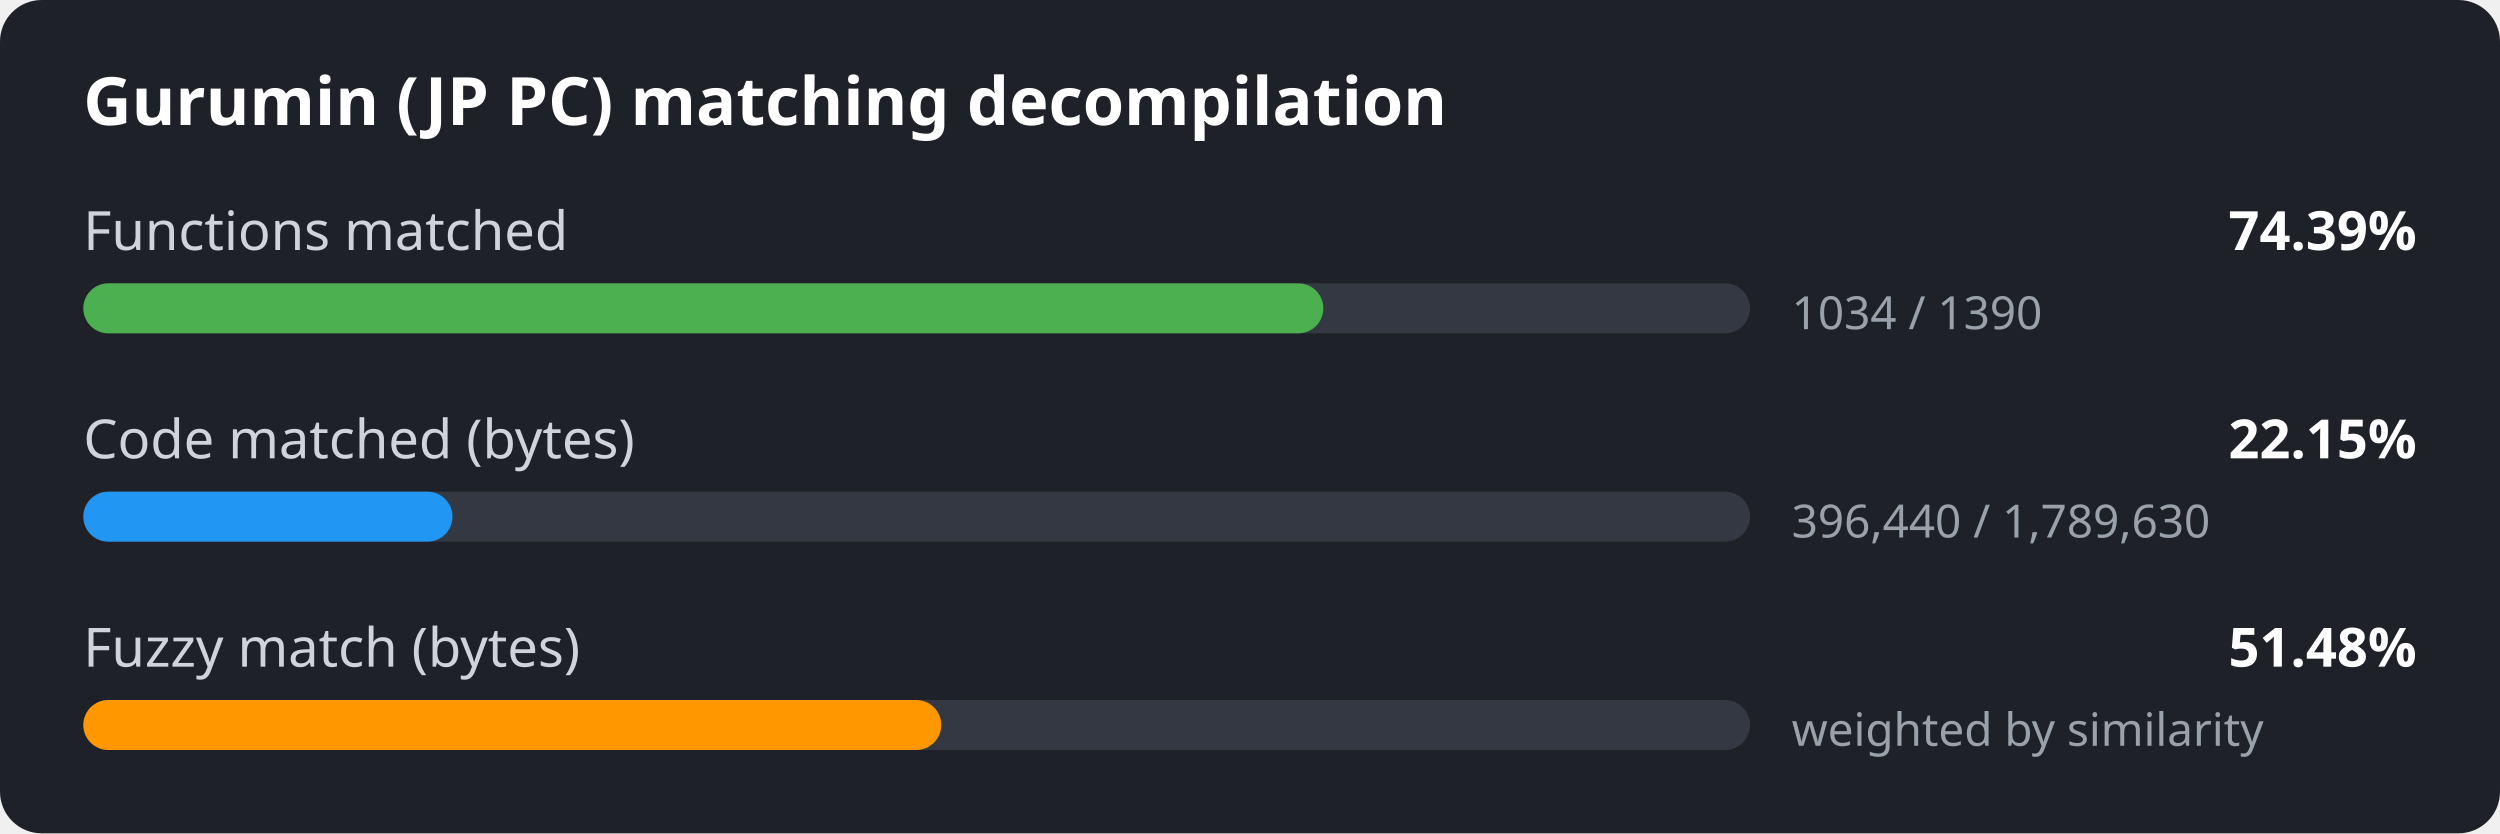
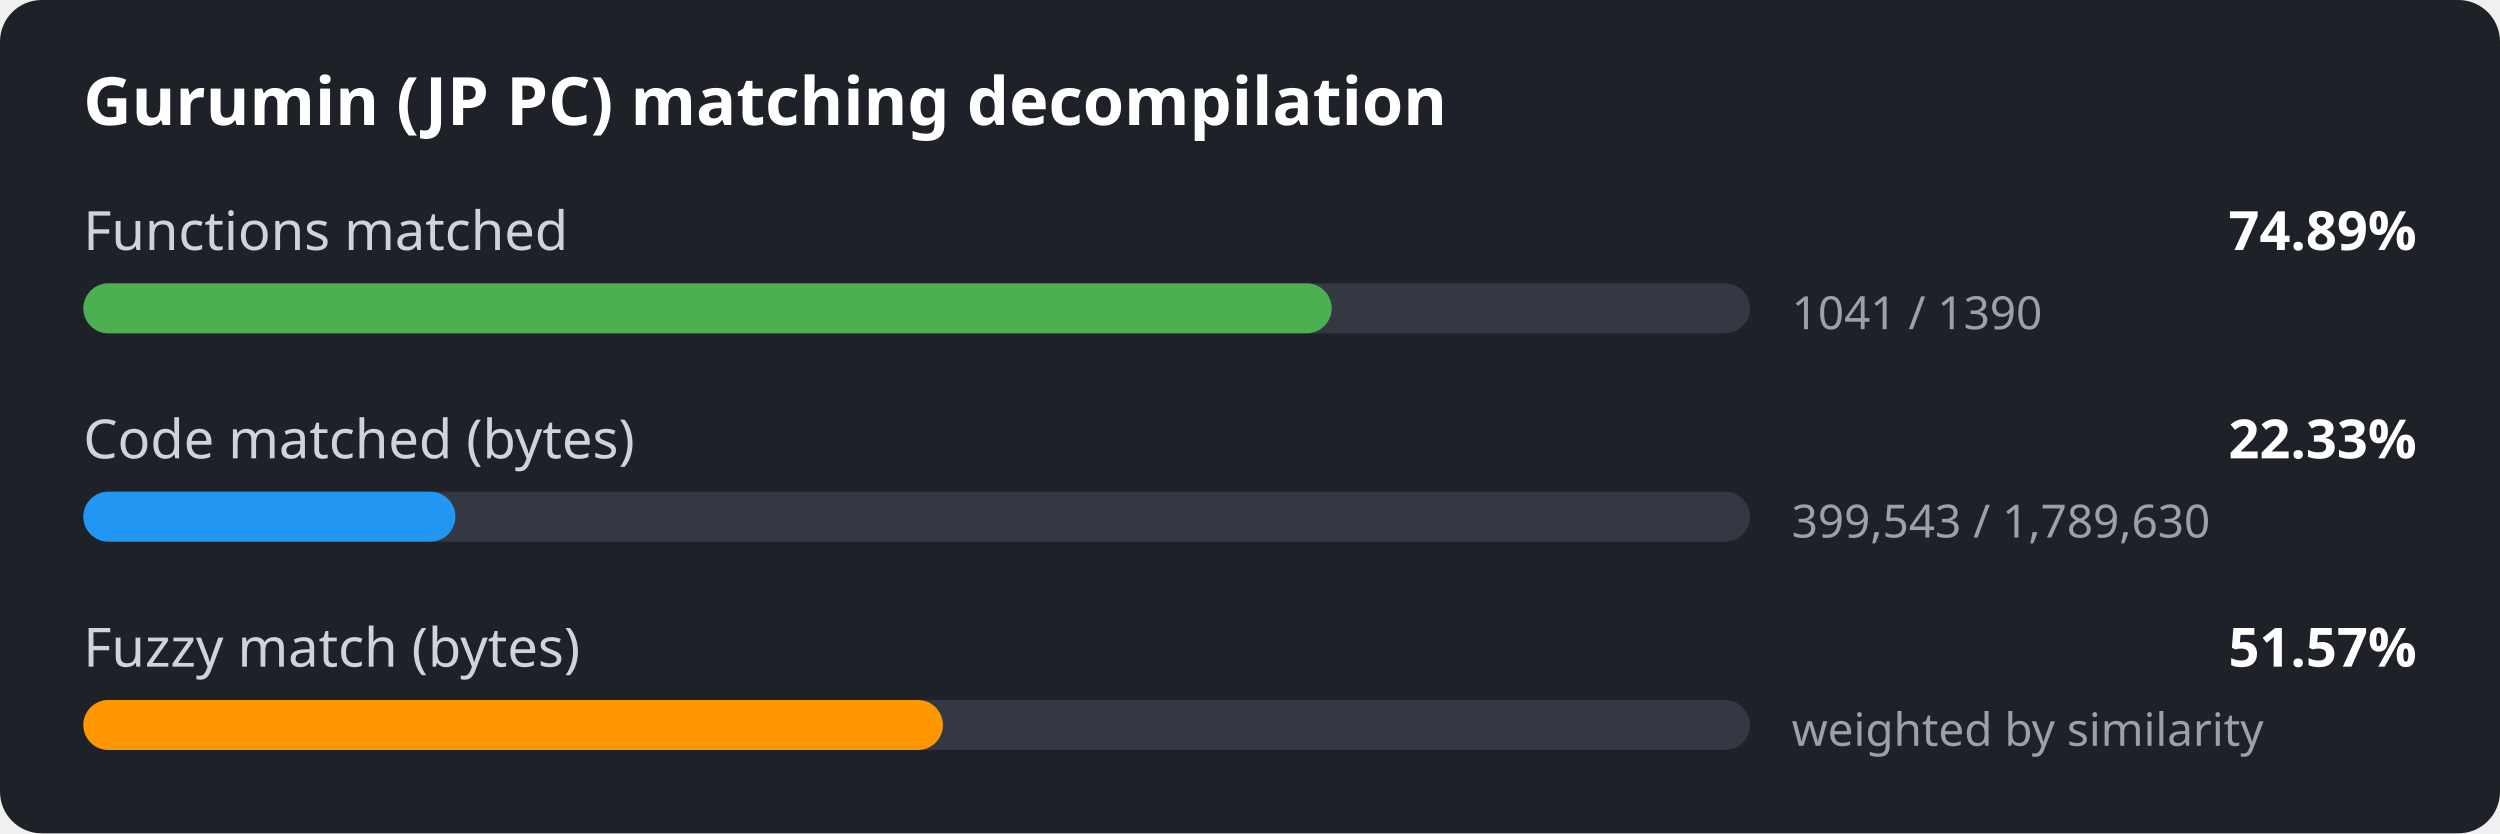
<svg xmlns="http://www.w3.org/2000/svg" width="600" height="200" viewBox="0 0 600 200">
  <style>
.bg { fill: #1e2127; }
.title { font: 600 16px sans-serif; fill: #ffffff; }
.label { font: 13px sans-serif; fill: #d0d4da; }
.value { font: 600 13px sans-serif; fill: #ffffff; }
.detail { font: 11px sans-serif; fill: #9aa1ab; }
.track { fill: #333842; }
</style>
  <rect width="600" height="200" rx="10" class="bg" />
  <text x="20" y="30" class="title">Gurumin (JP PC) matching decompilation</text>
  <text x="20" y="60" class="label">Functions matched</text>
-   <text x="580" y="60" class="value" text-anchor="end">74.39%</text>
+   <text x="580" y="60" class="value" text-anchor="end">74.89%</text>
  <rect x="20" y="68" width="400" height="12" rx="6" class="track" />
-   <rect x="20" y="68" width="297.6" height="12" rx="6" fill="#4caf50" />
-   <text x="430" y="79" class="detail">1034 / 1390</text>
+   <rect x="20" y="68" width="299.6" height="12" rx="6" fill="#4caf50" />
+   <text x="430" y="79" class="detail">1041 / 1390</text>
  <text x="20" y="110" class="label">Code matched (bytes)</text>
-   <text x="580" y="110" class="value" text-anchor="end">22.15%</text>
+   <text x="580" y="110" class="value" text-anchor="end">22.33%</text>
  <rect x="20" y="118" width="400" height="12" rx="6" class="track" />
-   <rect x="20" y="118" width="88.6" height="12" rx="6" fill="#2196f3" />
-   <text x="430" y="129" class="detail">396,440 / 1,789,630</text>
+   <rect x="20" y="118" width="89.3" height="12" rx="6" fill="#2196f3" />
+   <text x="430" y="129" class="detail">399,543 / 1,789,630</text>
  <text x="20" y="160" class="label">Fuzzy match (bytes)</text>
-   <text x="580" y="160" class="value" text-anchor="end">51.48%</text>
+   <text x="580" y="160" class="value" text-anchor="end">51.57%</text>
  <rect x="20" y="168" width="400" height="12" rx="6" class="track" />
-   <rect x="20" y="168" width="205.9" height="12" rx="6" fill="#ff9800" />
+   <rect x="20" y="168" width="206.3" height="12" rx="6" fill="#ff9800" />
  <text x="430" y="179" class="detail">weighted by similarity</text>
</svg>
